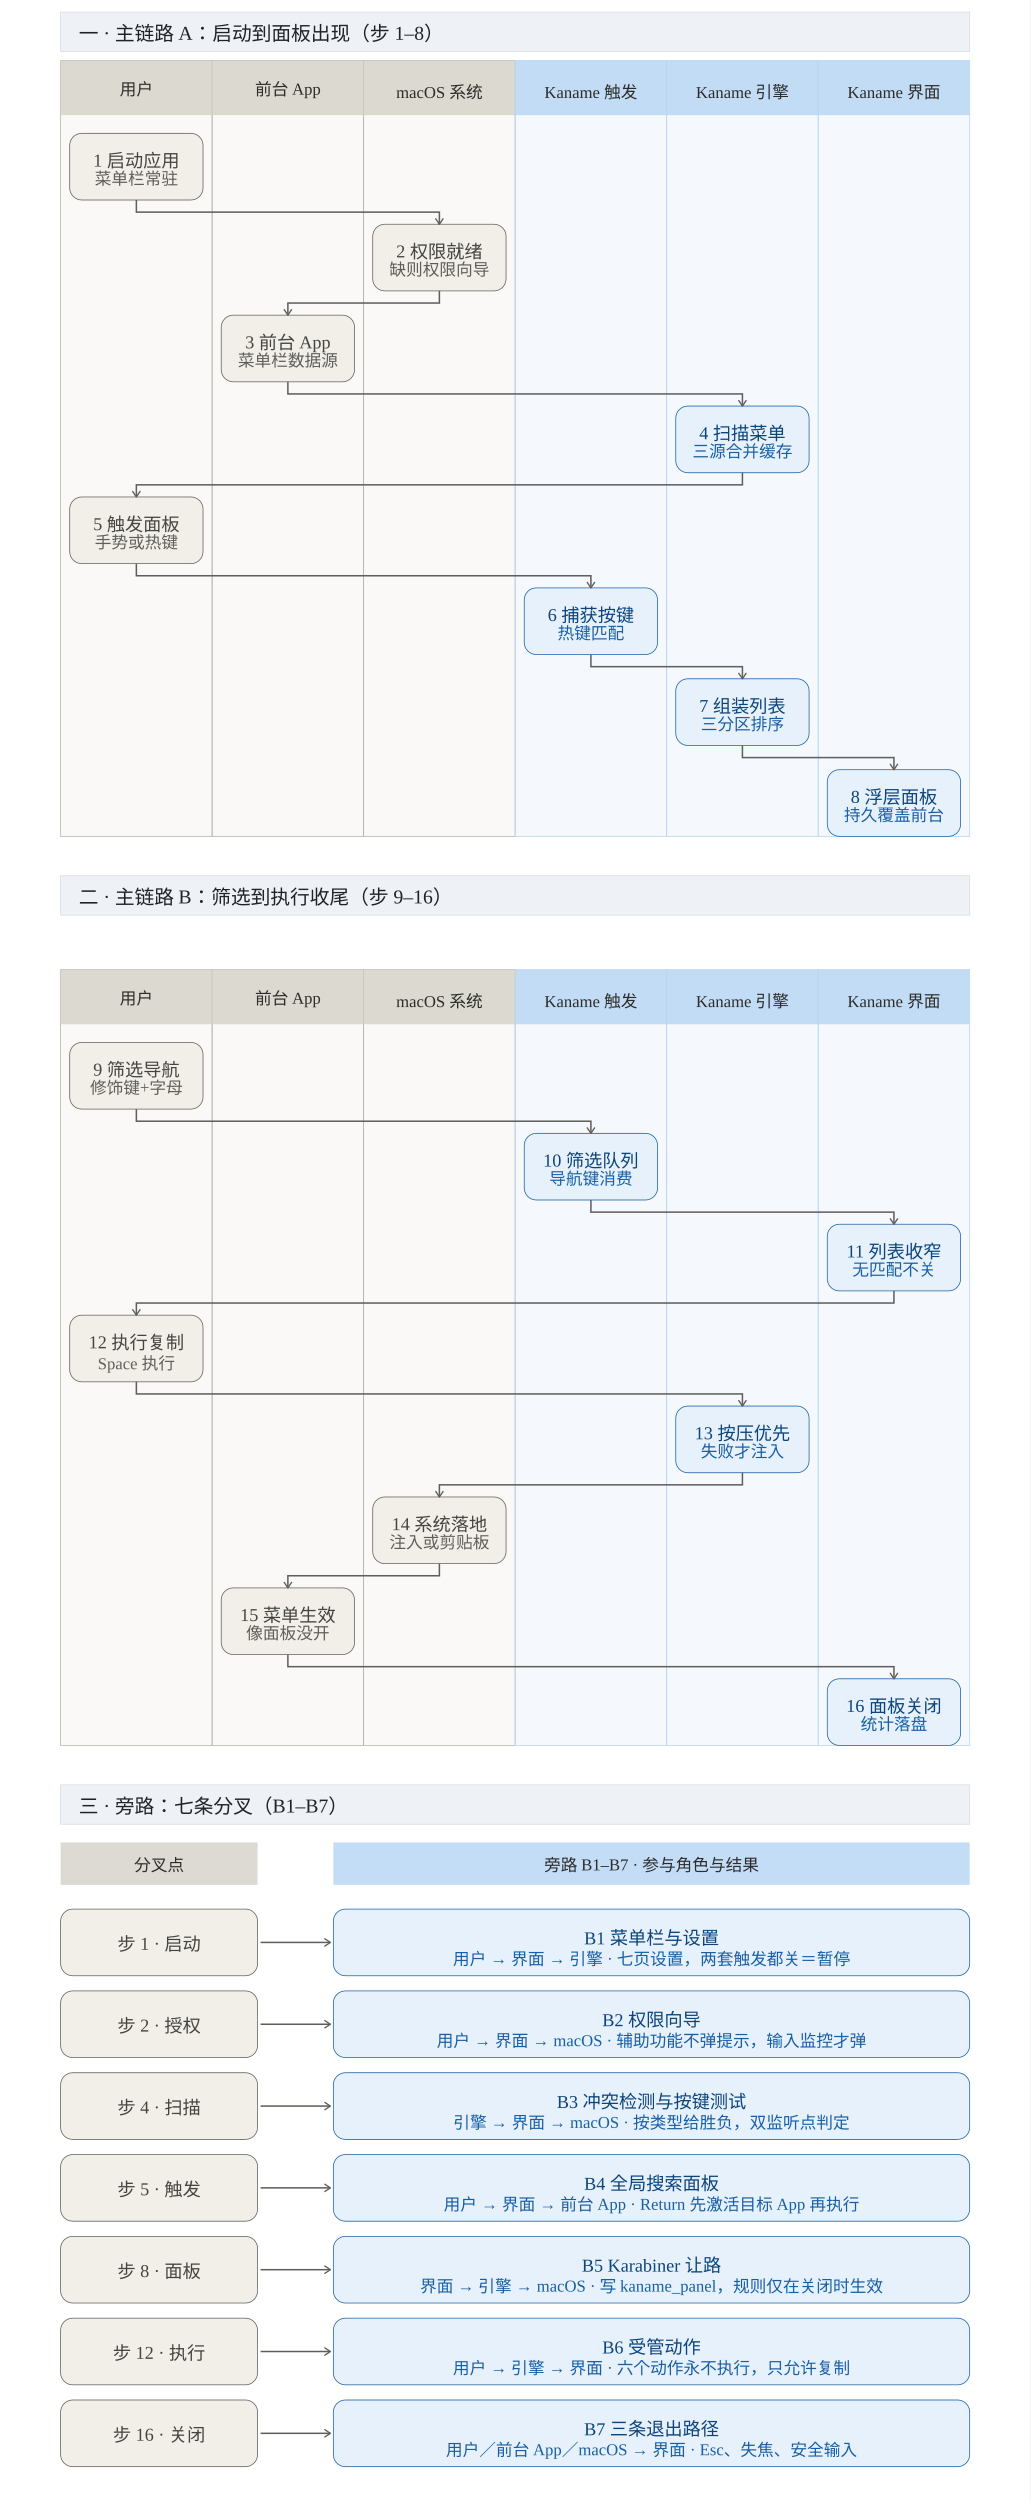
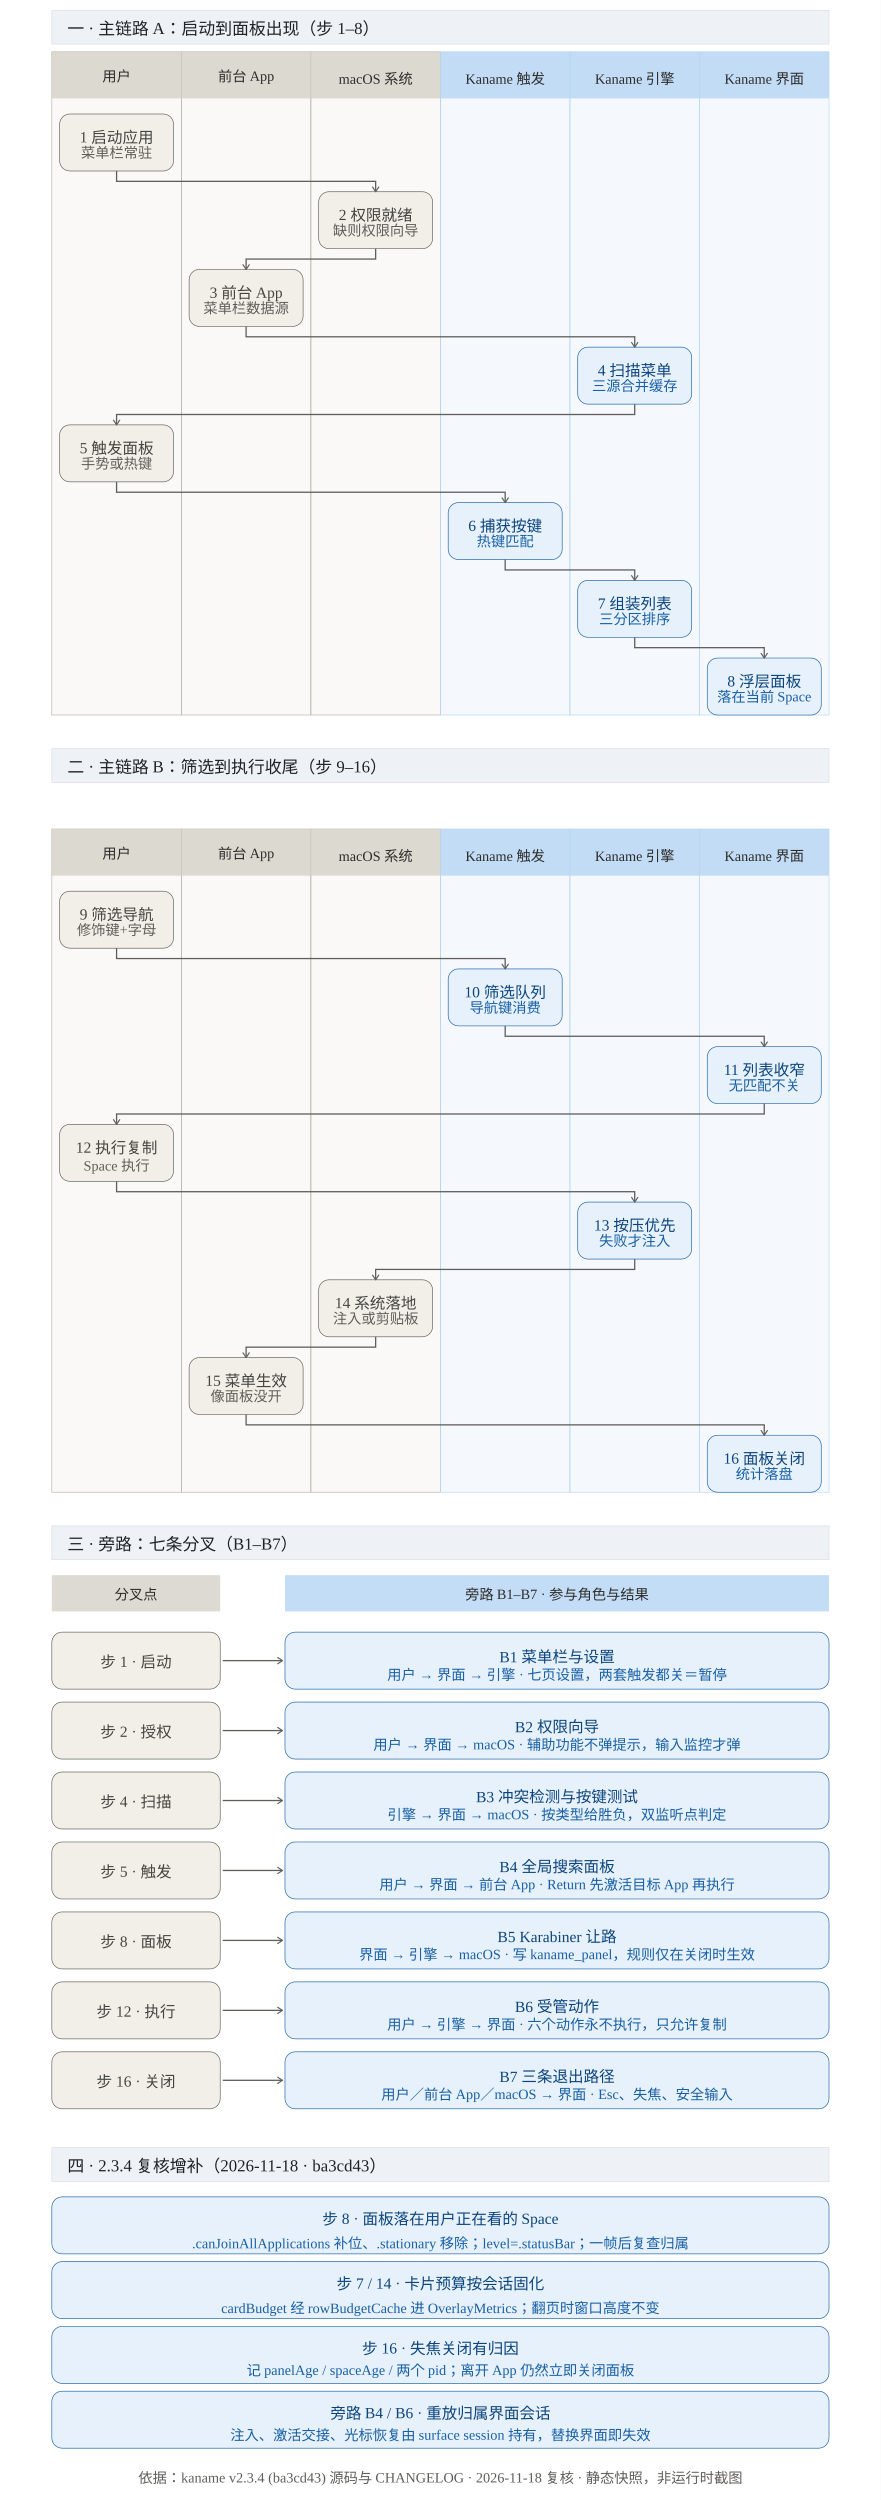
- <svg xmlns="http://www.w3.org/2000/svg" viewBox="0 0 680 1650" width="680" height="1650" role="img">
+ <svg xmlns="http://www.w3.org/2000/svg" viewBox="0 0 680 1930" width="680" height="1930" role="img">
  <style>
.kbg{fill:#f1efe8;fill-opacity:.35;stroke:#b4b2a9;stroke-width:.5}
.kbgk{fill:#e6f1fb;fill-opacity:.4;stroke:#b5d4f4;stroke-width:.5}
.khd{fill:#d3d1c7;fill-opacity:.8}
.khdk{fill:#b5d4f4;fill-opacity:.8}
.klb{font-size:11px;font-weight:500;fill:#2c2c2a;text-anchor:middle;dominant-baseline:central}
.knx{fill:#f1efe8;stroke:#5f5e5a;stroke-width:.5}
.knk{fill:#e6f1fb;stroke:#185fa5;stroke-width:.5}
.ktx{font-size:12px;font-weight:500;fill:#444441;text-anchor:middle;dominant-baseline:central}
.ktk{font-size:12px;font-weight:500;fill:#0c447c;text-anchor:middle;dominant-baseline:central}
.ksx{font-size:11px;font-weight:400;fill:#5f5e5a;text-anchor:middle;dominant-baseline:central}
.ksk{font-size:11px;font-weight:400;fill:#185fa5;text-anchor:middle;dominant-baseline:central}
.kar{fill:none;stroke:#5f5e5a;stroke-width:1}
.kbar{fill:#eef1f5;stroke:#d8dce2;stroke-width:.5}
.kh1{font-size:13px;font-weight:500;fill:#1f2328;text-anchor:start;dominant-baseline:central}
</style>
  <defs>
    <marker id="arrow" viewBox="0 0 10 10" refX="8" refY="5" markerWidth="6" markerHeight="6" orient="auto-start-reverse">
      <path d="M2 1L8 5L2 9" fill="none" stroke="context-stroke" stroke-width="1.5" stroke-linecap="round" stroke-linejoin="round" />
    </marker>
  </defs>
-   <rect x="0" y="0" width="680" height="1650" fill="#ffffff" />
+   <rect x="0" y="0" width="680" height="1930" fill="#ffffff" />
  <rect class="kbar" x="40" y="8" width="600" height="26" />
  <text class="kh1" x="52" y="21">一 · 主链路 A：启动到面板出现（步 1–8）</text>
  <g>
    <g class="kbg">
      <rect x="40" y="40" width="100" height="512" />
      <rect x="140" y="40" width="100" height="512" />
      <rect x="240" y="40" width="100" height="512" />
    </g>
    <g class="kbgk">
      <rect x="340" y="40" width="100" height="512" />
      <rect x="440" y="40" width="100" height="512" />
      <rect x="540" y="40" width="100" height="512" />
    </g>
    <rect class="khd" x="40" y="40" width="100" height="36" />
    <rect class="khd" x="140" y="40" width="100" height="36" />
    <rect class="khd" x="240" y="40" width="100" height="36" />
    <rect class="khdk" x="340" y="40" width="100" height="36" />
    <rect class="khdk" x="440" y="40" width="100" height="36" />
    <rect class="khdk" x="540" y="40" width="100" height="36" />
    <text class="klb" x="90" y="58">用户</text>
    <text class="klb" x="190" y="58">前台 App</text>
    <text class="klb" x="290" y="58">macOS 系统</text>
    <text class="klb" x="390" y="58">Kaname 触发</text>
    <text class="klb" x="490" y="58">Kaname 引擎</text>
    <text class="klb" x="590" y="58">Kaname 界面</text>
    <rect class="knx" x="46" y="88" width="88" height="44" rx="8" />
    <text class="ktx" x="90" y="103">1 启动应用</text>
    <text class="ksx" x="90" y="117">菜单栏常驻</text>
    <rect class="knx" x="246" y="148" width="88" height="44" rx="8" />
    <text class="ktx" x="290" y="163">2 权限就绪</text>
    <text class="ksx" x="290" y="177">缺则权限向导</text>
    <rect class="knx" x="146" y="208" width="88" height="44" rx="8" />
    <text class="ktx" x="190" y="223">3 前台 App</text>
    <text class="ksx" x="190" y="237">菜单栏数据源</text>
    <rect class="knk" x="446" y="268" width="88" height="44" rx="8" />
    <text class="ktk" x="490" y="283">4 扫描菜单</text>
    <text class="ksk" x="490" y="297">三源合并缓存</text>
    <rect class="knx" x="46" y="328" width="88" height="44" rx="8" />
    <text class="ktx" x="90" y="343">5 触发面板</text>
    <text class="ksx" x="90" y="357">手势或热键</text>
    <rect class="knk" x="346" y="388" width="88" height="44" rx="8" />
    <text class="ktk" x="390" y="403">6 捕获按键</text>
    <text class="ksk" x="390" y="417">热键匹配</text>
    <rect class="knk" x="446" y="448" width="88" height="44" rx="8" />
    <text class="ktk" x="490" y="463">7 组装列表</text>
    <text class="ksk" x="490" y="477">三分区排序</text>
    <rect class="knk" x="546" y="508" width="88" height="44" rx="8" />
    <text class="ktk" x="590" y="523">8 浮层面板</text>
-     <text class="ksk" x="590" y="537">持久覆盖前台</text>
+     <text class="ksk" x="590" y="537">落在当前 Space</text>
    <g class="kar" marker-end="url(#arrow)">
      <path d="M 90 132 V 140 H 290 V 148" />
      <path d="M 290 192 V 200 H 190 V 208" />
      <path d="M 190 252 V 260 H 490 V 268" />
      <path d="M 490 312 V 320 H 90 V 328" />
      <path d="M 90 372 V 380 H 390 V 388" />
      <path d="M 390 432 V 440 H 490 V 448" />
      <path d="M 490 492 V 500 H 590 V 508" />
    </g>
  </g>
  <rect class="kbar" x="40" y="578" width="600" height="26" />
  <text class="kh1" x="52" y="591">二 · 主链路 B：筛选到执行收尾（步 9–16）</text>
  <g transform="translate(0,600)">
    <g class="kbg">
      <rect x="40" y="40" width="100" height="512" />
      <rect x="140" y="40" width="100" height="512" />
      <rect x="240" y="40" width="100" height="512" />
    </g>
    <g class="kbgk">
      <rect x="340" y="40" width="100" height="512" />
      <rect x="440" y="40" width="100" height="512" />
      <rect x="540" y="40" width="100" height="512" />
    </g>
    <rect class="khd" x="40" y="40" width="100" height="36" />
    <rect class="khd" x="140" y="40" width="100" height="36" />
    <rect class="khd" x="240" y="40" width="100" height="36" />
    <rect class="khdk" x="340" y="40" width="100" height="36" />
    <rect class="khdk" x="440" y="40" width="100" height="36" />
    <rect class="khdk" x="540" y="40" width="100" height="36" />
    <text class="klb" x="90" y="58">用户</text>
    <text class="klb" x="190" y="58">前台 App</text>
    <text class="klb" x="290" y="58">macOS 系统</text>
    <text class="klb" x="390" y="58">Kaname 触发</text>
    <text class="klb" x="490" y="58">Kaname 引擎</text>
    <text class="klb" x="590" y="58">Kaname 界面</text>
    <rect class="knx" x="46" y="88" width="88" height="44" rx="8" />
    <text class="ktx" x="90" y="103">9 筛选导航</text>
    <text class="ksx" x="90" y="117">修饰键+字母</text>
    <rect class="knk" x="346" y="148" width="88" height="44" rx="8" />
    <text class="ktk" x="390" y="163">10 筛选队列</text>
    <text class="ksk" x="390" y="177">导航键消费</text>
    <rect class="knk" x="546" y="208" width="88" height="44" rx="8" />
    <text class="ktk" x="590" y="223">11 列表收窄</text>
    <text class="ksk" x="590" y="237">无匹配不关</text>
    <rect class="knx" x="46" y="268" width="88" height="44" rx="8" />
    <text class="ktx" x="90" y="283">12 执行复制</text>
    <text class="ksx" x="90" y="297">Space 执行</text>
    <rect class="knk" x="446" y="328" width="88" height="44" rx="8" />
    <text class="ktk" x="490" y="343">13 按压优先</text>
    <text class="ksk" x="490" y="357">失败才注入</text>
    <rect class="knx" x="246" y="388" width="88" height="44" rx="8" />
    <text class="ktx" x="290" y="403">14 系统落地</text>
    <text class="ksx" x="290" y="417">注入或剪贴板</text>
    <rect class="knx" x="146" y="448" width="88" height="44" rx="8" />
    <text class="ktx" x="190" y="463">15 菜单生效</text>
    <text class="ksx" x="190" y="477">像面板没开</text>
    <rect class="knk" x="546" y="508" width="88" height="44" rx="8" />
    <text class="ktk" x="590" y="523">16 面板关闭</text>
    <text class="ksk" x="590" y="537">统计落盘</text>
    <g class="kar" marker-end="url(#arrow)">
      <path d="M 90 132 V 140 H 390 V 148" />
      <path d="M 390 192 V 200 H 590 V 208" />
      <path d="M 590 252 V 260 H 90 V 268" />
      <path d="M 90 312 V 320 H 490 V 328" />
      <path d="M 490 372 V 380 H 290 V 388" />
      <path d="M 290 432 V 440 H 190 V 448" />
      <path d="M 190 492 V 500 H 590 V 508" />
    </g>
  </g>
  <rect class="kbar" x="40" y="1178" width="600" height="26" />
  <text class="kh1" x="52" y="1191">三 · 旁路：七条分叉（B1–B7）</text>
  <g transform="translate(0,1200)">
    <rect class="khd" x="40" y="16" width="130" height="28" />
    <text class="klb" x="105" y="30">分叉点</text>
    <rect class="khdk" x="220" y="16" width="420" height="28" />
    <text class="klb" x="430" y="30">旁路 B1–B7 · 参与角色与结果</text>
    <rect class="knx" x="40" y="60" width="130" height="44" rx="8" />
    <text class="ktx" x="105" y="82">步 1 · 启动</text>
    <rect class="knk" x="220" y="60" width="420" height="44" rx="8" />
    <text class="ktk" x="430" y="76">B1 菜单栏与设置</text>
    <text class="ksk" x="430" y="92">用户 → 界面 → 引擎 · 七页设置，两套触发都关＝暂停</text>
    <rect class="knx" x="40" y="114" width="130" height="44" rx="8" />
    <text class="ktx" x="105" y="136">步 2 · 授权</text>
    <rect class="knk" x="220" y="114" width="420" height="44" rx="8" />
    <text class="ktk" x="430" y="130">B2 权限向导</text>
    <text class="ksk" x="430" y="146">用户 → 界面 → macOS · 辅助功能不弹提示，输入监控才弹</text>
    <rect class="knx" x="40" y="168" width="130" height="44" rx="8" />
    <text class="ktx" x="105" y="190">步 4 · 扫描</text>
    <rect class="knk" x="220" y="168" width="420" height="44" rx="8" />
    <text class="ktk" x="430" y="184">B3 冲突检测与按键测试</text>
    <text class="ksk" x="430" y="200">引擎 → 界面 → macOS · 按类型给胜负，双监听点判定</text>
    <rect class="knx" x="40" y="222" width="130" height="44" rx="8" />
    <text class="ktx" x="105" y="244">步 5 · 触发</text>
    <rect class="knk" x="220" y="222" width="420" height="44" rx="8" />
    <text class="ktk" x="430" y="238">B4 全局搜索面板</text>
    <text class="ksk" x="430" y="254">用户 → 界面 → 前台 App · Return 先激活目标 App 再执行</text>
    <rect class="knx" x="40" y="276" width="130" height="44" rx="8" />
    <text class="ktx" x="105" y="298">步 8 · 面板</text>
    <rect class="knk" x="220" y="276" width="420" height="44" rx="8" />
    <text class="ktk" x="430" y="292">B5 Karabiner 让路</text>
    <text class="ksk" x="430" y="308">界面 → 引擎 → macOS · 写 kaname_panel，规则仅在关闭时生效</text>
    <rect class="knx" x="40" y="330" width="130" height="44" rx="8" />
    <text class="ktx" x="105" y="352">步 12 · 执行</text>
    <rect class="knk" x="220" y="330" width="420" height="44" rx="8" />
    <text class="ktk" x="430" y="346">B6 受管动作</text>
    <text class="ksk" x="430" y="362">用户 → 引擎 → 界面 · 六个动作永不执行，只允许复制</text>
    <rect class="knx" x="40" y="384" width="130" height="44" rx="8" />
    <text class="ktx" x="105" y="406">步 16 · 关闭</text>
    <rect class="knk" x="220" y="384" width="420" height="44" rx="8" />
    <text class="ktk" x="430" y="400">B7 三条退出路径</text>
    <text class="ksk" x="430" y="416">用户／前台 App／macOS → 界面 · Esc、失焦、安全输入</text>
    <g class="kar" marker-end="url(#arrow)">
      <path d="M 172 82 H 218" />
      <path d="M 172 136 H 218" />
      <path d="M 172 190 H 218" />
      <path d="M 172 244 H 218" />
      <path d="M 172 298 H 218" />
      <path d="M 172 352 H 218" />
      <path d="M 172 406 H 218" />
    </g>
  </g>
+   <rect class="kbar" x="40" y="1658" width="600" height="26" />
+   <text class="kh1" x="52" y="1671">四 · 2.3.4 复核增补（2026-11-18 · ba3cd43）</text>
+   <g>
+     <rect class="knk" x="40" y="1696" width="600" height="44" rx="8" />
+     <text class="ktk" x="340" y="1712">步 8 · 面板落在用户正在看的 Space</text>
+     <text class="ksk" x="340" y="1729">.canJoinAllApplications 补位、.stationary 移除；level=.statusBar；一帧后复查归属</text>
+     <rect class="knk" x="40" y="1746" width="600" height="44" rx="8" />
+     <text class="ktk" x="340" y="1762">步 7 / 14 · 卡片预算按会话固化</text>
+     <text class="ksk" x="340" y="1779">cardBudget 经 rowBudgetCache 进 OverlayMetrics；翻页时窗口高度不变</text>
+     <rect class="knk" x="40" y="1796" width="600" height="44" rx="8" />
+     <text class="ktk" x="340" y="1812">步 16 · 失焦关闭有归因</text>
+     <text class="ksk" x="340" y="1829">记 panelAge / spaceAge / 两个 pid；离开 App 仍然立即关闭面板</text>
+     <rect class="knk" x="40" y="1846" width="600" height="44" rx="8" />
+     <text class="ktk" x="340" y="1862">旁路 B4 / B6 · 重放归属界面会话</text>
+     <text class="ksk" x="340" y="1879">注入、激活交接、光标恢复由 surface session 持有，替换界面即失效</text>
+   </g>
+   <text class="ksx" x="340" y="1912">依据：kaname v2.3.4 (ba3cd43) 源码与 CHANGELOG · 2026-11-18 复核 · 静态快照，非运行时截图</text>
</svg>
